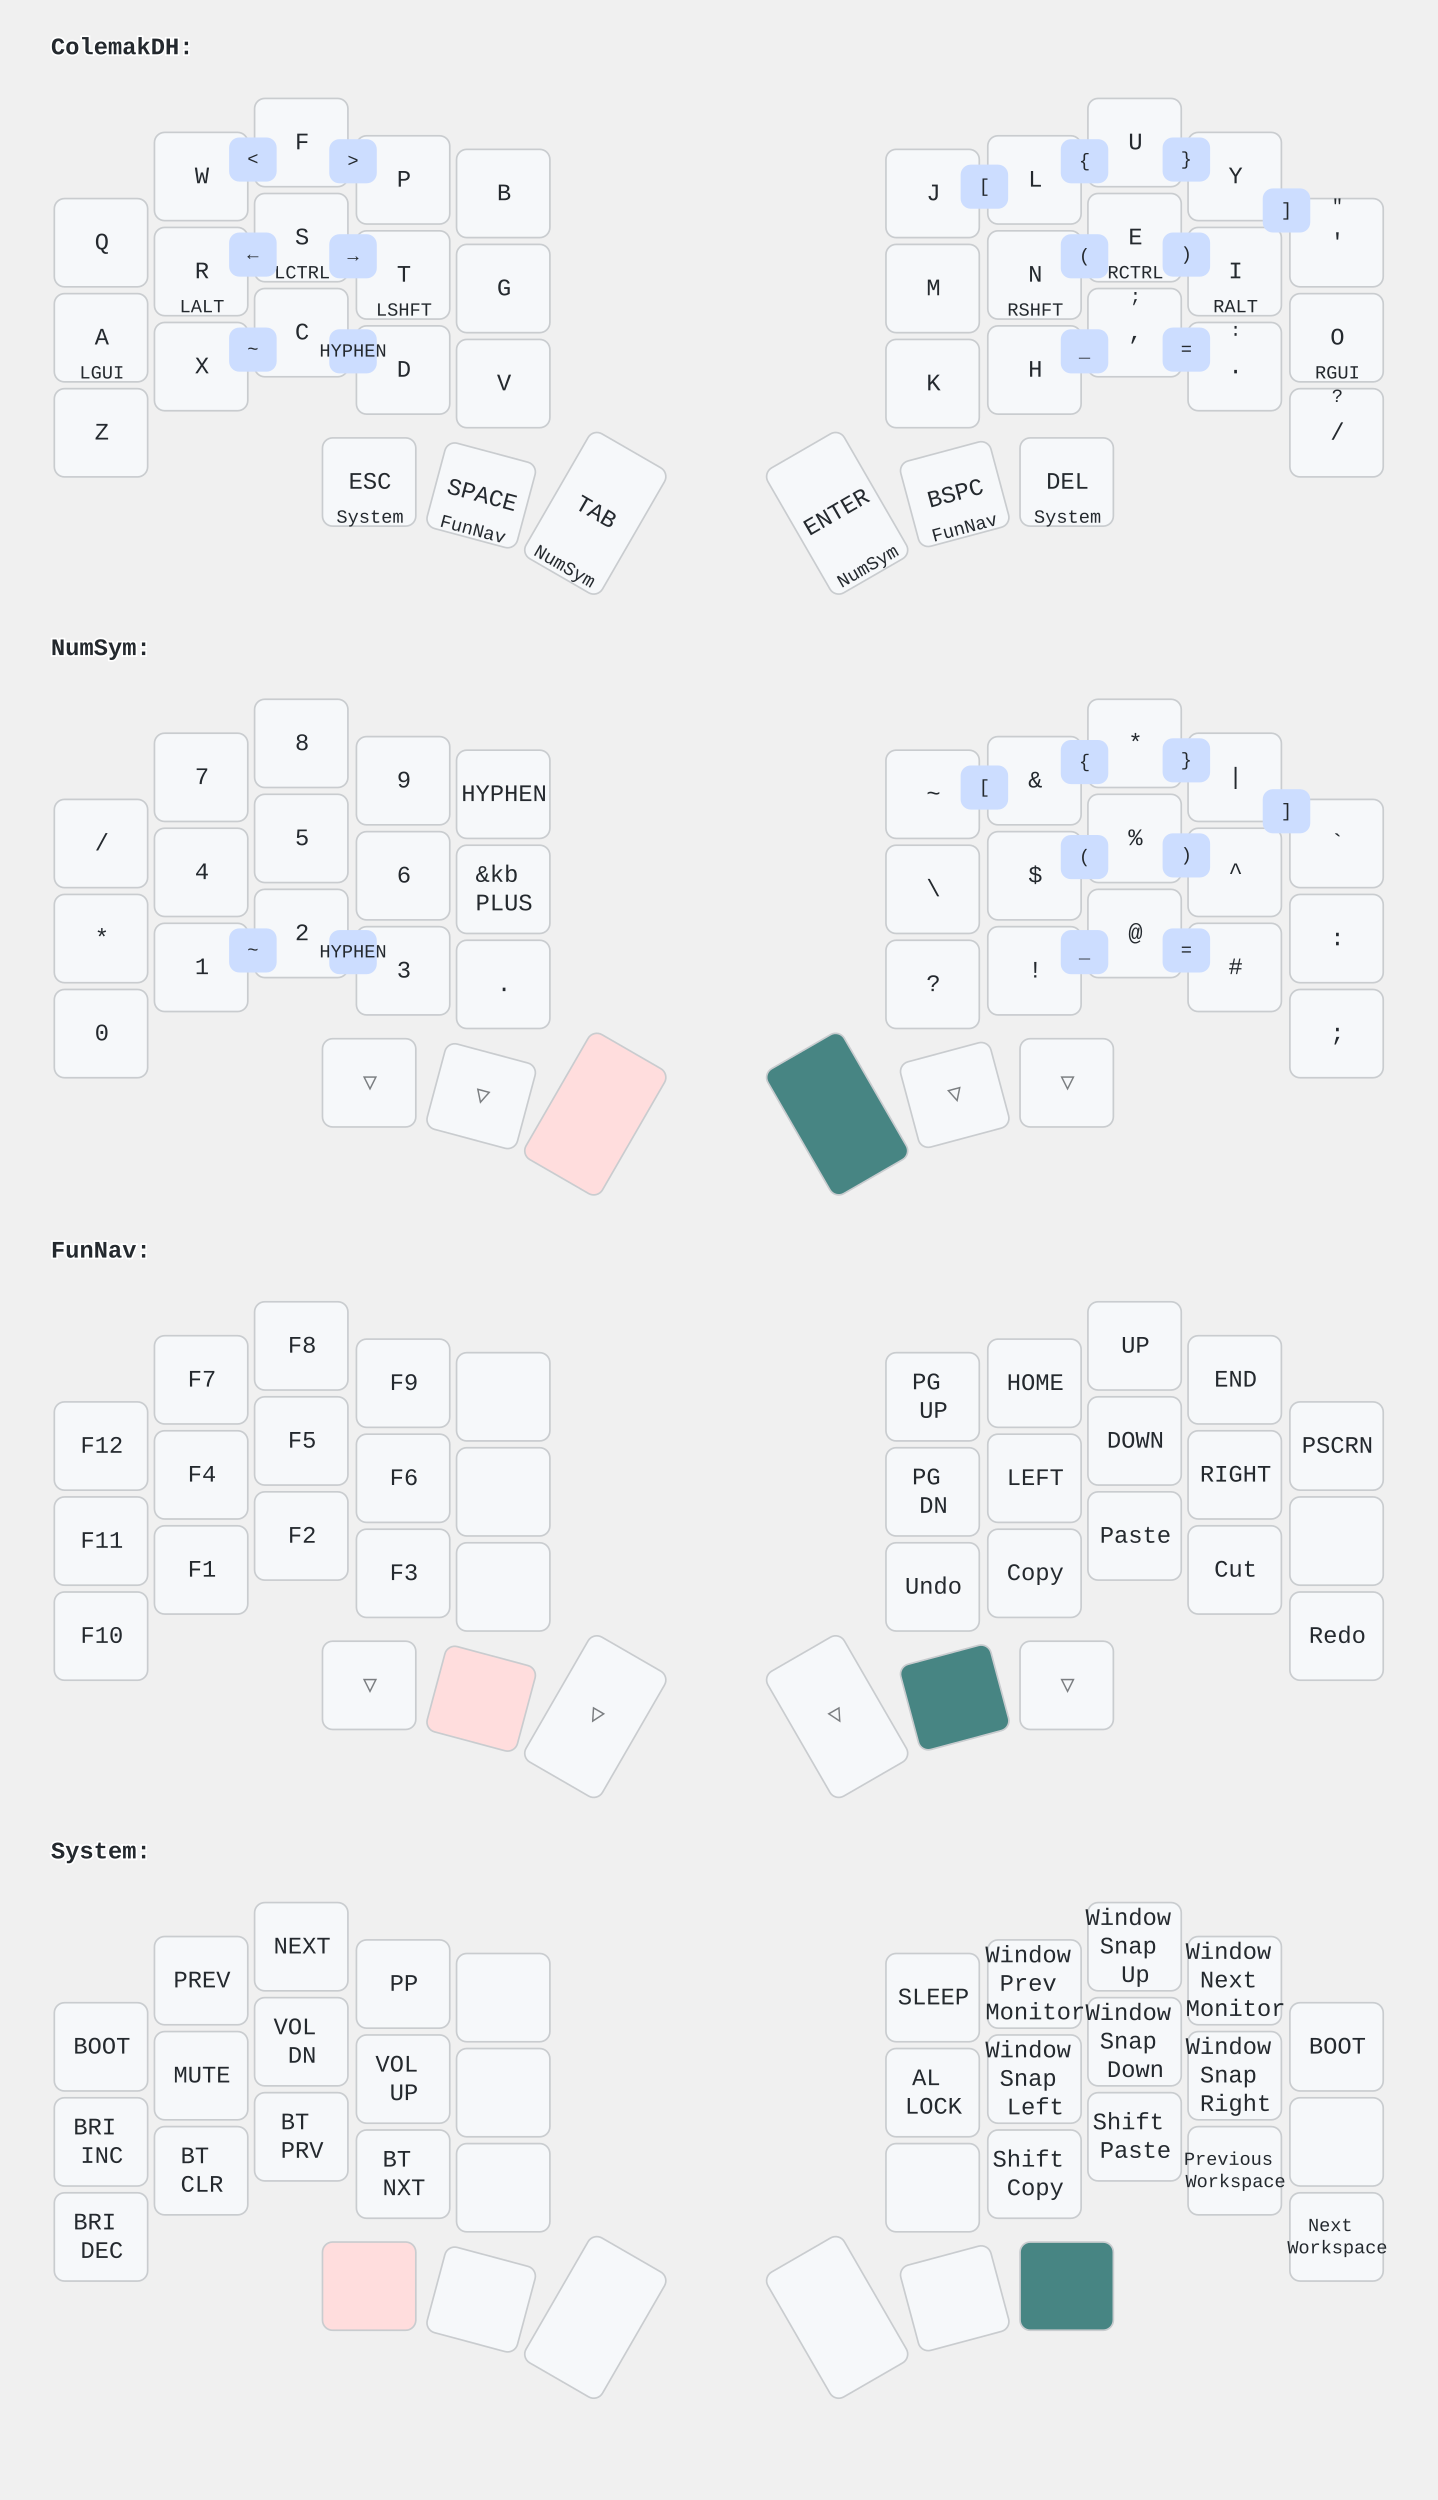
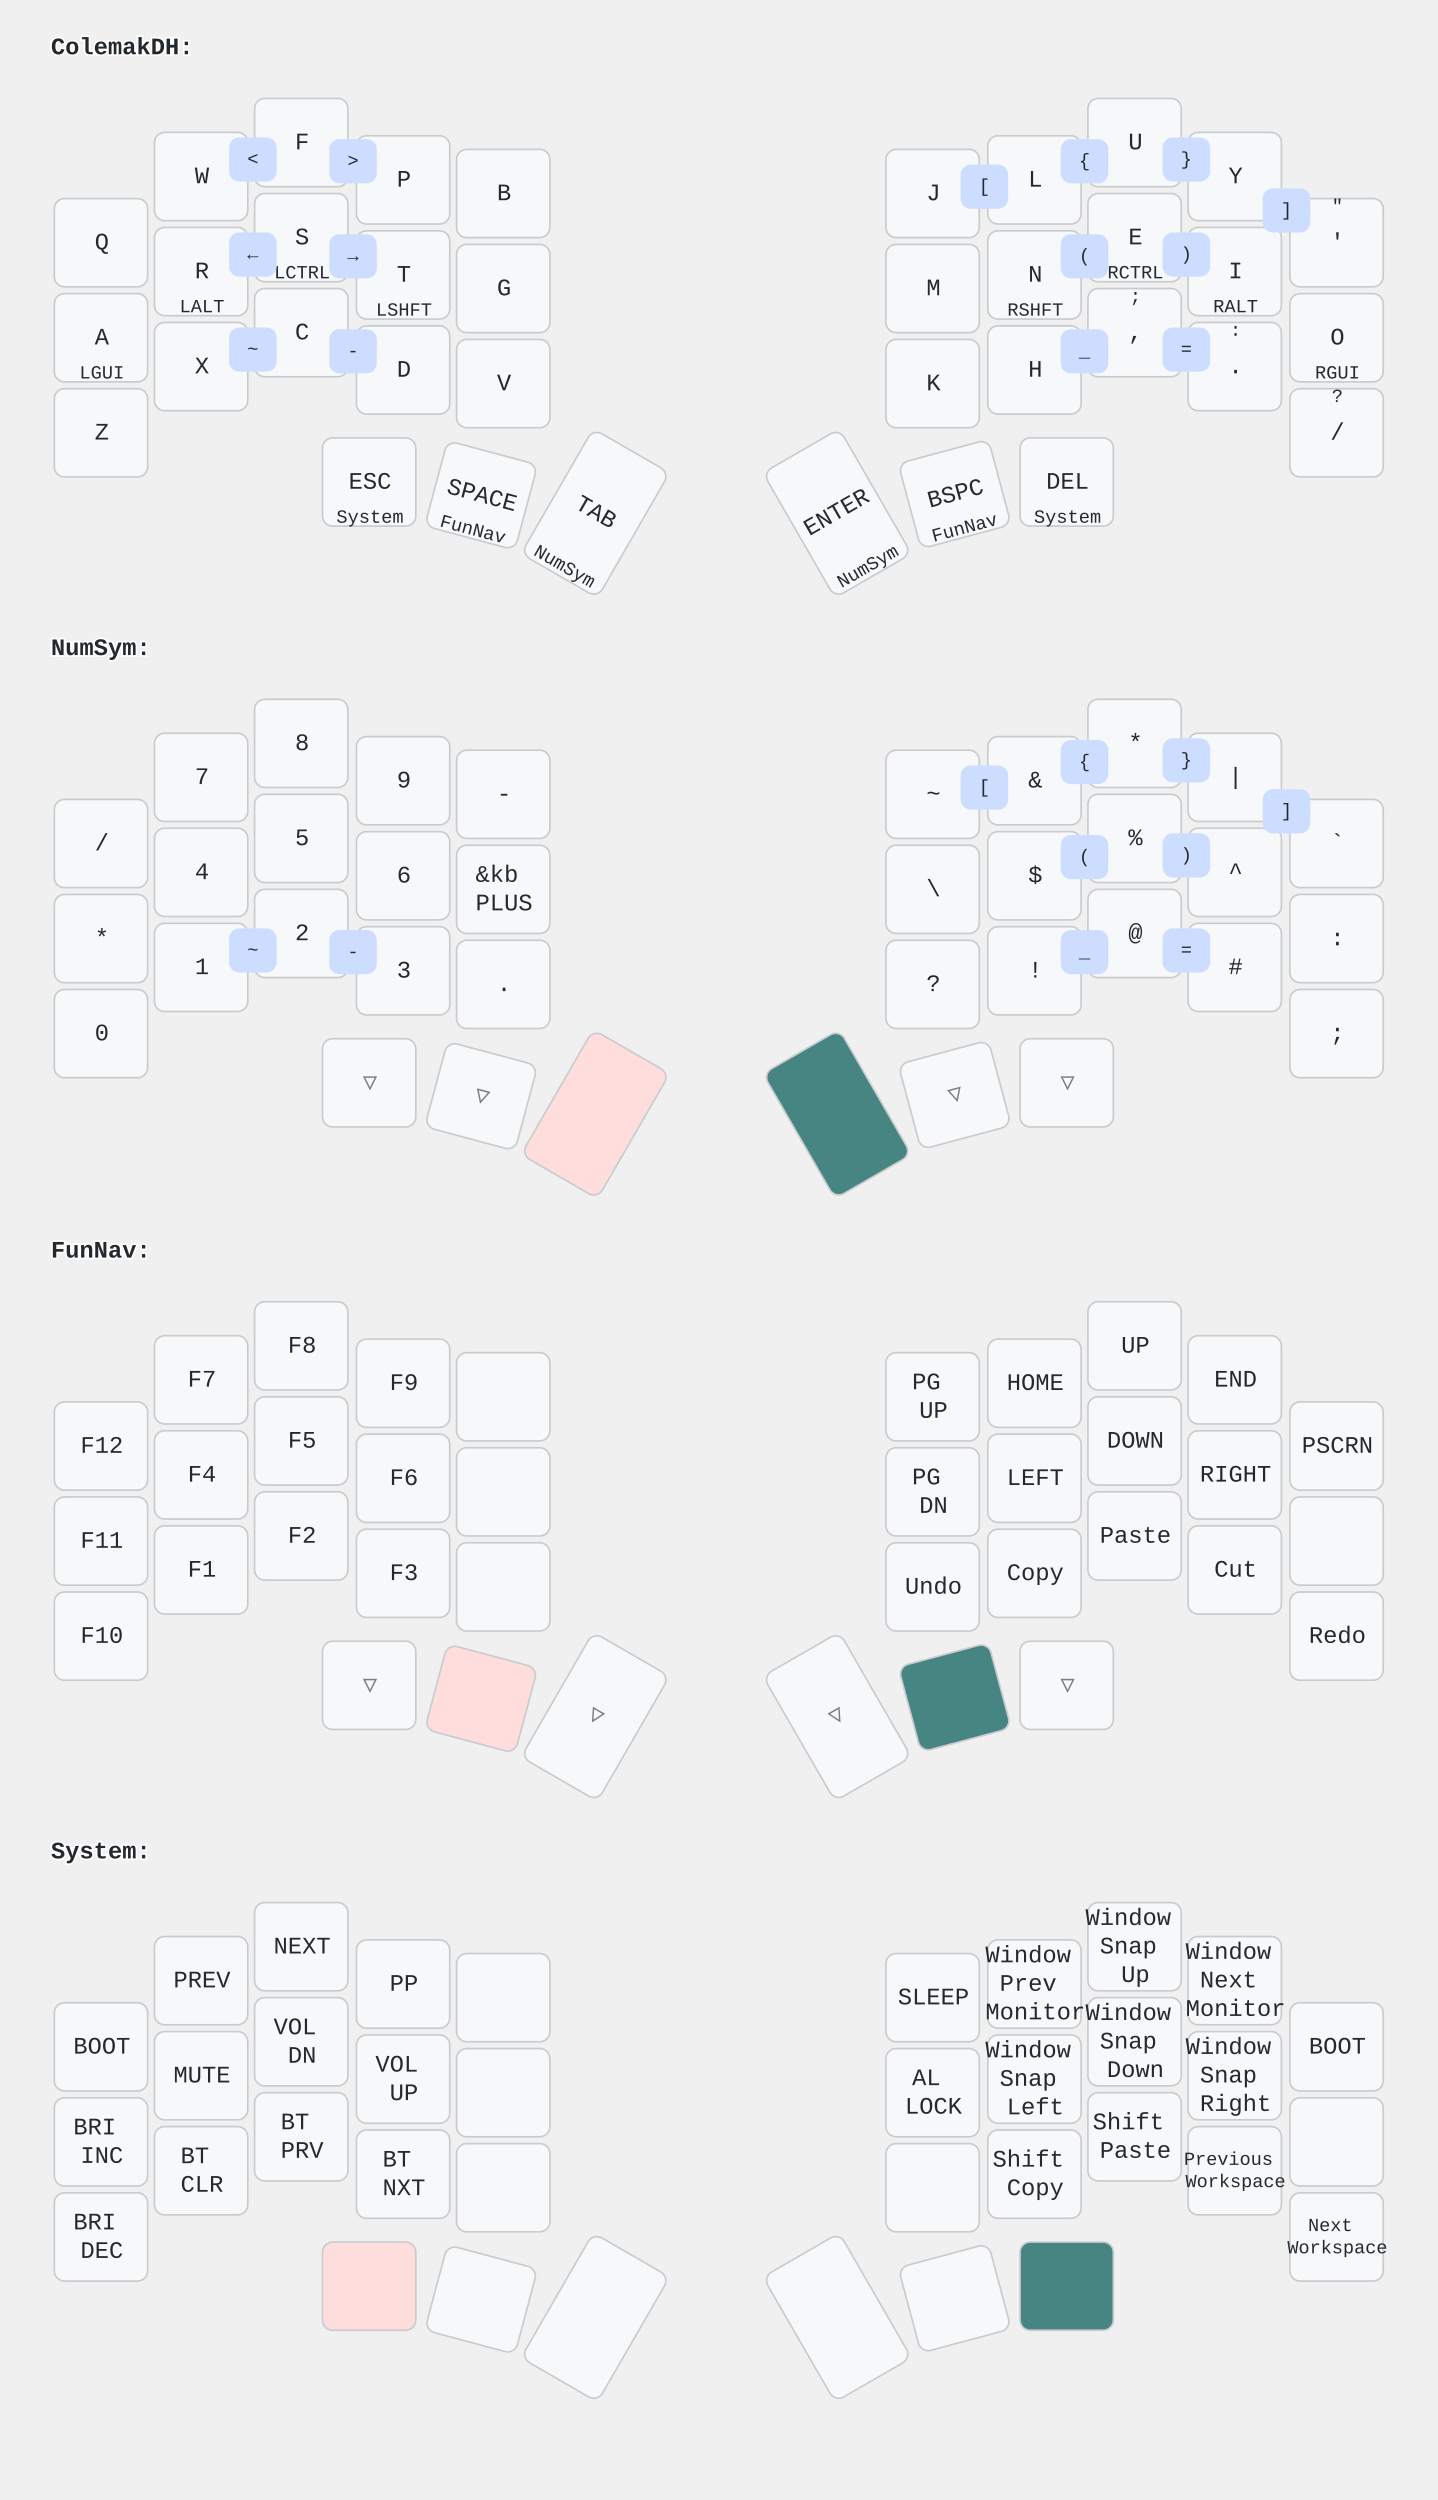
<svg xmlns="http://www.w3.org/2000/svg" width="847" height="1473" viewBox="0 0 847 1473" class="keymap">
  <style>/* inherit to force styles through use tags */
svg path {
    fill: inherit;
}

/* font and background color specifications */
svg.keymap {
    font-family: SFMono-Regular,Consolas,Liberation Mono,Menlo,monospace;
    font-size: 14px;
    font-kerning: normal;
    text-rendering: optimizeLegibility;
    fill: #24292e;
}

/* default key styling */
rect.key {
    fill: #f6f8fa;
    stroke: #c9cccf;
    stroke-width: 1;
}

/* default key side styling, only used is draw_key_sides is set */
rect.side {
    filter: brightness(90%);
}

/* color accent for combo boxes */
rect.combo, rect.combo-separate {
    fill: #cdf;
}

/* color accent for held keys */
rect.held, rect.combo.held {
    fill: #fdd;
}

/* color accent for ghost (optional) keys */
rect.ghost, rect.combo.ghost {
    stroke-dasharray: 4, 4;
    stroke-width: 2;
}

text {
    text-anchor: middle;
    dominant-baseline: middle;
}

/* styling for layer labels */
text.label {
    font-weight: bold;
    text-anchor: start;
    stroke: white;
    stroke-width: 2;
    paint-order: stroke;
}

/* styling for combo tap, and key hold/shifted label text */
text.combo, text.hold, text.shifted {
    font-size: 11px;
}

text.hold {
    text-anchor: middle;
    dominant-baseline: auto;
}

text.shifted {
    text-anchor: middle;
    dominant-baseline: hanging;
}

/* styling for hold/shifted label text in combo box */
text.combo.hold, text.combo.shifted {
    font-size: 8px;
}

/* lighter symbol for transparent keys */
text.trans {
    fill: #7b7e81;
}

/* styling for combo dendrons */
path.combo {
    stroke-width: 1;
    stroke: gray;
    fill: none;
}

/* Start Tabler Icons Cleanup */
/* cannot use height/width with glyphs */
.icon-tabler &gt; path {
    fill: inherit;
    stroke: inherit;
    stroke-width: 2;
}
/* hide tabler's default box */
.icon-tabler &gt; path[stroke="none"][fill="none"] {
    visibility: hidden;
}
/* End Tabler Icons Cleanup */

@media (prefers-color-scheme: dark) {
svg.keymap { fill: #d1d6db; }
rect.key { fill: #3f4750; }
rect.key, rect.combo { stroke: #60666c; }
rect.combo, rect.combo-separate { fill: #1f3d7a; }
rect.held, rect.combo.held { fill: #854747; }
text.label, text.footer { stroke: black; }
text.trans { fill: #7e8184; }
path.combo { stroke: #7f7f7f; }

}
rect.held.alternate { fill: #478583; }</style>
  <g transform="translate(30, 0)" class="layer-ColemakDH">
    <text x="0" y="28" class="label">ColemakDH:</text>
    <g transform="translate(0, 56)">
      <g transform="translate(30, 87)" class="key keypos-0">
        <rect rx="6" ry="6" x="-28" y="-26" width="55" height="52" class="key" />
        <text x="0" y="0" class="key tap">Q</text>
      </g>
      <g transform="translate(89, 48)" class="key keypos-1">
        <rect rx="6" ry="6" x="-28" y="-26" width="55" height="52" class="key" />
        <text x="0" y="0" class="key tap">W</text>
      </g>
      <g transform="translate(148, 28)" class="key keypos-2">
        <rect rx="6" ry="6" x="-28" y="-26" width="55" height="52" class="key" />
        <text x="0" y="0" class="key tap">F</text>
      </g>
      <g transform="translate(208, 50)" class="key keypos-3">
        <rect rx="6" ry="6" x="-28" y="-26" width="55" height="52" class="key" />
        <text x="0" y="0" class="key tap">P</text>
      </g>
      <g transform="translate(267, 58)" class="key keypos-4">
        <rect rx="6" ry="6" x="-28" y="-26" width="55" height="52" class="key" />
        <text x="0" y="0" class="key tap">B</text>
      </g>
      <g transform="translate(520, 58)" class="key keypos-5">
        <rect rx="6" ry="6" x="-28" y="-26" width="55" height="52" class="key" />
        <text x="0" y="0" class="key tap">J</text>
      </g>
      <g transform="translate(580, 50)" class="key keypos-6">
        <rect rx="6" ry="6" x="-28" y="-26" width="55" height="52" class="key" />
        <text x="0" y="0" class="key tap">L</text>
      </g>
      <g transform="translate(639, 28)" class="key keypos-7">
        <rect rx="6" ry="6" x="-28" y="-26" width="55" height="52" class="key" />
        <text x="0" y="0" class="key tap">U</text>
      </g>
      <g transform="translate(698, 48)" class="key keypos-8">
        <rect rx="6" ry="6" x="-28" y="-26" width="55" height="52" class="key" />
        <text x="0" y="0" class="key tap">Y</text>
      </g>
      <g transform="translate(758, 87)" class="key keypos-9">
        <rect rx="6" ry="6" x="-28" y="-26" width="55" height="52" class="key" />
        <text x="0" y="0" class="key tap">'</text>
        <text x="0" y="-24" class="key shifted">"</text>
      </g>
      <g transform="translate(30, 143)" class="key keypos-10">
        <rect rx="6" ry="6" x="-28" y="-26" width="55" height="52" class="key" />
        <text x="0" y="0" class="key tap">A</text>
        <text x="0" y="24" class="key hold">LGUI</text>
      </g>
      <g transform="translate(89, 104)" class="key keypos-11">
        <rect rx="6" ry="6" x="-28" y="-26" width="55" height="52" class="key" />
        <text x="0" y="0" class="key tap">R</text>
        <text x="0" y="24" class="key hold">LALT</text>
      </g>
      <g transform="translate(148, 84)" class="key keypos-12">
        <rect rx="6" ry="6" x="-28" y="-26" width="55" height="52" class="key" />
        <text x="0" y="0" class="key tap">S</text>
        <text x="0" y="24" class="key hold">LCTRL</text>
      </g>
      <g transform="translate(208, 106)" class="key keypos-13">
        <rect rx="6" ry="6" x="-28" y="-26" width="55" height="52" class="key" />
        <text x="0" y="0" class="key tap">T</text>
        <text x="0" y="24" class="key hold">LSHFT</text>
      </g>
      <g transform="translate(267, 114)" class="key keypos-14">
        <rect rx="6" ry="6" x="-28" y="-26" width="55" height="52" class="key" />
        <text x="0" y="0" class="key tap">G</text>
      </g>
      <g transform="translate(520, 114)" class="key keypos-15">
        <rect rx="6" ry="6" x="-28" y="-26" width="55" height="52" class="key" />
        <text x="0" y="0" class="key tap">M</text>
      </g>
      <g transform="translate(580, 106)" class="key keypos-16">
        <rect rx="6" ry="6" x="-28" y="-26" width="55" height="52" class="key" />
        <text x="0" y="0" class="key tap">N</text>
        <text x="0" y="24" class="key hold">RSHFT</text>
      </g>
      <g transform="translate(639, 84)" class="key keypos-17">
        <rect rx="6" ry="6" x="-28" y="-26" width="55" height="52" class="key" />
        <text x="0" y="0" class="key tap">E</text>
        <text x="0" y="24" class="key hold">RCTRL</text>
      </g>
      <g transform="translate(698, 104)" class="key keypos-18">
        <rect rx="6" ry="6" x="-28" y="-26" width="55" height="52" class="key" />
        <text x="0" y="0" class="key tap">I</text>
        <text x="0" y="24" class="key hold">RALT</text>
      </g>
      <g transform="translate(758, 143)" class="key keypos-19">
        <rect rx="6" ry="6" x="-28" y="-26" width="55" height="52" class="key" />
        <text x="0" y="0" class="key tap">O</text>
        <text x="0" y="24" class="key hold">RGUI</text>
      </g>
      <g transform="translate(30, 199)" class="key keypos-20">
        <rect rx="6" ry="6" x="-28" y="-26" width="55" height="52" class="key" />
        <text x="0" y="0" class="key tap">Z</text>
      </g>
      <g transform="translate(89, 160)" class="key keypos-21">
        <rect rx="6" ry="6" x="-28" y="-26" width="55" height="52" class="key" />
        <text x="0" y="0" class="key tap">X</text>
      </g>
      <g transform="translate(148, 140)" class="key keypos-22">
        <rect rx="6" ry="6" x="-28" y="-26" width="55" height="52" class="key" />
        <text x="0" y="0" class="key tap">C</text>
      </g>
      <g transform="translate(208, 162)" class="key keypos-23">
        <rect rx="6" ry="6" x="-28" y="-26" width="55" height="52" class="key" />
        <text x="0" y="0" class="key tap">D</text>
      </g>
      <g transform="translate(267, 170)" class="key keypos-24">
        <rect rx="6" ry="6" x="-28" y="-26" width="55" height="52" class="key" />
        <text x="0" y="0" class="key tap">V</text>
      </g>
      <g transform="translate(520, 170)" class="key keypos-25">
        <rect rx="6" ry="6" x="-28" y="-26" width="55" height="52" class="key" />
        <text x="0" y="0" class="key tap">K</text>
      </g>
      <g transform="translate(580, 162)" class="key keypos-26">
        <rect rx="6" ry="6" x="-28" y="-26" width="55" height="52" class="key" />
        <text x="0" y="0" class="key tap">H</text>
      </g>
      <g transform="translate(639, 140)" class="key keypos-27">
        <rect rx="6" ry="6" x="-28" y="-26" width="55" height="52" class="key" />
        <text x="0" y="0" class="key tap">,</text>
        <text x="0" y="-24" class="key shifted">;</text>
      </g>
      <g transform="translate(698, 160)" class="key keypos-28">
        <rect rx="6" ry="6" x="-28" y="-26" width="55" height="52" class="key" />
        <text x="0" y="0" class="key tap">.</text>
        <text x="0" y="-24" class="key shifted">:</text>
      </g>
      <g transform="translate(758, 199)" class="key keypos-29">
        <rect rx="6" ry="6" x="-28" y="-26" width="55" height="52" class="key" />
        <text x="0" y="0" class="key tap">/</text>
        <text x="0" y="-24" class="key shifted">?</text>
      </g>
      <g transform="translate(188, 228)" class="key keypos-30">
        <rect rx="6" ry="6" x="-28" y="-26" width="55" height="52" class="key" />
        <text x="0" y="0" class="key tap">ESC</text>
        <text x="0" y="24" class="key hold">System</text>
      </g>
      <g transform="translate(254, 236) rotate(15.0)" class="key keypos-31">
        <rect rx="6" ry="6" x="-28" y="-26" width="55" height="52" class="key" />
        <text x="0" y="0" class="key tap">SPACE</text>
        <text x="0" y="24" class="key hold">FunNav</text>
      </g>
      <g transform="translate(321, 246) rotate(30.0)" class="key keypos-32">
        <rect rx="6" ry="6" x="-26" y="-42" width="52" height="85" class="key" />
        <text x="0" y="0" class="key tap">TAB</text>
        <text x="0" y="40" class="key hold">NumSym</text>
      </g>
      <g transform="translate(463, 246) rotate(-30.0)" class="key keypos-33">
        <rect rx="6" ry="6" x="-26" y="-42" width="52" height="85" class="key" />
        <text x="0" y="0" class="key tap">ENTER</text>
        <text x="0" y="40" class="key hold">NumSym</text>
      </g>
      <g transform="translate(533, 235) rotate(-15.0)" class="key keypos-34">
        <rect rx="6" ry="6" x="-28" y="-26" width="55" height="52" class="key" />
        <text x="0" y="0" class="key tap">BSPC</text>
        <text x="0" y="24" class="key hold">FunNav</text>
      </g>
      <g transform="translate(599, 228)" class="key keypos-35">
        <rect rx="6" ry="6" x="-28" y="-26" width="55" height="52" class="key" />
        <text x="0" y="0" class="key tap">DEL</text>
        <text x="0" y="24" class="key hold">System</text>
      </g>
      <g class="combo combopos-0">
        <rect rx="6" ry="6" x="595" y="26" width="28" height="26" class="combo" />
        <text x="609" y="39" class="combo tap">{</text>
      </g>
      <g class="combo combopos-1">
        <rect rx="6" ry="6" x="655" y="25" width="28" height="26" class="combo" />
        <text x="669" y="38" class="combo tap">}</text>
      </g>
      <g class="combo combopos-2">
        <rect rx="6" ry="6" x="536" y="41" width="28" height="26" class="combo" />
        <text x="550" y="54" class="combo tap">[</text>
      </g>
      <g class="combo combopos-3">
        <rect rx="6" ry="6" x="714" y="55" width="28" height="26" class="combo" />
        <text x="728" y="68" class="combo tap">]</text>
      </g>
      <g class="combo combopos-4">
        <rect rx="6" ry="6" x="595" y="82" width="28" height="26" class="combo" />
        <text x="609" y="95" class="combo tap">(</text>
      </g>
      <g class="combo combopos-5">
        <rect rx="6" ry="6" x="655" y="81" width="28" height="26" class="combo" />
        <text x="669" y="94" class="combo tap">)</text>
      </g>
      <g class="combo combopos-6">
        <rect rx="6" ry="6" x="105" y="137" width="28" height="26" class="combo" />
        <text x="119" y="150" class="combo tap">~</text>
      </g>
      <g class="combo combopos-7">
        <rect rx="6" ry="6" x="164" y="138" width="28" height="26" class="combo" />
-         <text x="178" y="151" class="combo tap">HYPHEN</text>
+         <text x="178" y="151" class="combo tap">-</text>
      </g>
      <g class="combo combopos-8">
        <rect rx="6" ry="6" x="105" y="25" width="28" height="26" class="combo" />
        <text x="119" y="38" class="combo tap">&lt;</text>
      </g>
      <g class="combo combopos-9">
        <rect rx="6" ry="6" x="164" y="26" width="28" height="26" class="combo" />
        <text x="178" y="39" class="combo tap">&gt;</text>
      </g>
      <g class="combo combopos-10">
        <rect rx="6" ry="6" x="595" y="138" width="28" height="26" class="combo" />
        <text x="609" y="151" class="combo tap">_</text>
      </g>
      <g class="combo combopos-11">
        <rect rx="6" ry="6" x="655" y="137" width="28" height="26" class="combo" />
        <text x="669" y="150" class="combo tap">=</text>
      </g>
      <g class="combo combopos-12">
        <rect rx="6" ry="6" x="105" y="81" width="28" height="26" class="combo" />
        <text x="119" y="94" class="combo tap">←</text>
      </g>
      <g class="combo combopos-13">
        <rect rx="6" ry="6" x="164" y="82" width="28" height="26" class="combo" />
        <text x="178" y="95" class="combo tap">→</text>
      </g>
    </g>
  </g>
  <g transform="translate(30, 354)" class="layer-NumSym">
    <text x="0" y="28" class="label">NumSym:</text>
    <g transform="translate(0, 56)">
      <g transform="translate(30, 87)" class="key keypos-0">
        <rect rx="6" ry="6" x="-28" y="-26" width="55" height="52" class="key" />
        <text x="0" y="0" class="key tap">/</text>
      </g>
      <g transform="translate(89, 48)" class="key keypos-1">
        <rect rx="6" ry="6" x="-28" y="-26" width="55" height="52" class="key" />
        <text x="0" y="0" class="key tap">7</text>
      </g>
      <g transform="translate(148, 28)" class="key keypos-2">
        <rect rx="6" ry="6" x="-28" y="-26" width="55" height="52" class="key" />
        <text x="0" y="0" class="key tap">8</text>
      </g>
      <g transform="translate(208, 50)" class="key keypos-3">
        <rect rx="6" ry="6" x="-28" y="-26" width="55" height="52" class="key" />
        <text x="0" y="0" class="key tap">9</text>
      </g>
      <g transform="translate(267, 58)" class="key keypos-4">
        <rect rx="6" ry="6" x="-28" y="-26" width="55" height="52" class="key" />
-         <text x="0" y="0" class="key tap">HYPHEN</text>
+         <text x="0" y="0" class="key tap">-</text>
      </g>
      <g transform="translate(520, 58)" class="key keypos-5">
        <rect rx="6" ry="6" x="-28" y="-26" width="55" height="52" class="key" />
        <text x="0" y="0" class="key tap">~</text>
      </g>
      <g transform="translate(580, 50)" class="key keypos-6">
        <rect rx="6" ry="6" x="-28" y="-26" width="55" height="52" class="key" />
        <text x="0" y="0" class="key tap">&amp;</text>
      </g>
      <g transform="translate(639, 28)" class="key keypos-7">
        <rect rx="6" ry="6" x="-28" y="-26" width="55" height="52" class="key" />
        <text x="0" y="0" class="key tap">*</text>
      </g>
      <g transform="translate(698, 48)" class="key keypos-8">
        <rect rx="6" ry="6" x="-28" y="-26" width="55" height="52" class="key" />
        <text x="0" y="0" class="key tap">|</text>
      </g>
      <g transform="translate(758, 87)" class="key keypos-9">
        <rect rx="6" ry="6" x="-28" y="-26" width="55" height="52" class="key" />
        <text x="0" y="0" class="key tap">`</text>
      </g>
      <g transform="translate(30, 143)" class="key keypos-10">
        <rect rx="6" ry="6" x="-28" y="-26" width="55" height="52" class="key" />
        <text x="0" y="0" class="key tap">*</text>
      </g>
      <g transform="translate(89, 104)" class="key keypos-11">
        <rect rx="6" ry="6" x="-28" y="-26" width="55" height="52" class="key" />
        <text x="0" y="0" class="key tap">4</text>
      </g>
      <g transform="translate(148, 84)" class="key keypos-12">
        <rect rx="6" ry="6" x="-28" y="-26" width="55" height="52" class="key" />
        <text x="0" y="0" class="key tap">5</text>
      </g>
      <g transform="translate(208, 106)" class="key keypos-13">
        <rect rx="6" ry="6" x="-28" y="-26" width="55" height="52" class="key" />
        <text x="0" y="0" class="key tap">6</text>
      </g>
      <g transform="translate(267, 114)" class="key keypos-14">
        <rect rx="6" ry="6" x="-28" y="-26" width="55" height="52" class="key" />
        <text x="0" y="0" class="key tap">
          <tspan x="0" dy="-0.6em">&amp;kb</tspan>
          <tspan x="0" dy="1.2em">PLUS</tspan>
        </text>
      </g>
      <g transform="translate(520, 114)" class="key keypos-15">
        <rect rx="6" ry="6" x="-28" y="-26" width="55" height="52" class="key" />
        <text x="0" y="0" class="key tap">\</text>
      </g>
      <g transform="translate(580, 106)" class="key keypos-16">
        <rect rx="6" ry="6" x="-28" y="-26" width="55" height="52" class="key" />
        <text x="0" y="0" class="key tap">$</text>
      </g>
      <g transform="translate(639, 84)" class="key keypos-17">
        <rect rx="6" ry="6" x="-28" y="-26" width="55" height="52" class="key" />
        <text x="0" y="0" class="key tap">%</text>
      </g>
      <g transform="translate(698, 104)" class="key keypos-18">
        <rect rx="6" ry="6" x="-28" y="-26" width="55" height="52" class="key" />
        <text x="0" y="0" class="key tap">^</text>
      </g>
      <g transform="translate(758, 143)" class="key keypos-19">
        <rect rx="6" ry="6" x="-28" y="-26" width="55" height="52" class="key" />
        <text x="0" y="0" class="key tap">:</text>
      </g>
      <g transform="translate(30, 199)" class="key keypos-20">
        <rect rx="6" ry="6" x="-28" y="-26" width="55" height="52" class="key" />
        <text x="0" y="0" class="key tap">0</text>
      </g>
      <g transform="translate(89, 160)" class="key keypos-21">
        <rect rx="6" ry="6" x="-28" y="-26" width="55" height="52" class="key" />
        <text x="0" y="0" class="key tap">1</text>
      </g>
      <g transform="translate(148, 140)" class="key keypos-22">
        <rect rx="6" ry="6" x="-28" y="-26" width="55" height="52" class="key" />
        <text x="0" y="0" class="key tap">2</text>
      </g>
      <g transform="translate(208, 162)" class="key keypos-23">
        <rect rx="6" ry="6" x="-28" y="-26" width="55" height="52" class="key" />
        <text x="0" y="0" class="key tap">3</text>
      </g>
      <g transform="translate(267, 170)" class="key keypos-24">
        <rect rx="6" ry="6" x="-28" y="-26" width="55" height="52" class="key" />
        <text x="0" y="0" class="key tap">.</text>
      </g>
      <g transform="translate(520, 170)" class="key keypos-25">
        <rect rx="6" ry="6" x="-28" y="-26" width="55" height="52" class="key" />
        <text x="0" y="0" class="key tap">?</text>
      </g>
      <g transform="translate(580, 162)" class="key keypos-26">
        <rect rx="6" ry="6" x="-28" y="-26" width="55" height="52" class="key" />
        <text x="0" y="0" class="key tap">!</text>
      </g>
      <g transform="translate(639, 140)" class="key keypos-27">
        <rect rx="6" ry="6" x="-28" y="-26" width="55" height="52" class="key" />
        <text x="0" y="0" class="key tap">@</text>
      </g>
      <g transform="translate(698, 160)" class="key keypos-28">
        <rect rx="6" ry="6" x="-28" y="-26" width="55" height="52" class="key" />
        <text x="0" y="0" class="key tap">#</text>
      </g>
      <g transform="translate(758, 199)" class="key keypos-29">
        <rect rx="6" ry="6" x="-28" y="-26" width="55" height="52" class="key" />
        <text x="0" y="0" class="key tap">;</text>
      </g>
      <g transform="translate(188, 228)" class="key trans keypos-30">
        <rect rx="6" ry="6" x="-28" y="-26" width="55" height="52" class="key trans" />
        <text x="0" y="0" class="key trans tap">▽</text>
      </g>
      <g transform="translate(254, 236) rotate(15.0)" class="key trans keypos-31">
        <rect rx="6" ry="6" x="-28" y="-26" width="55" height="52" class="key trans" />
        <text x="0" y="0" class="key trans tap">▽</text>
      </g>
      <g transform="translate(321, 246) rotate(30.0)" class="key held keypos-32">
        <rect rx="6" ry="6" x="-26" y="-42" width="52" height="85" class="key held" />
      </g>
      <g transform="translate(463, 246) rotate(-30.0)" class="key held alternate keypos-33">
        <rect rx="6" ry="6" x="-26" y="-42" width="52" height="85" class="key held alternate" />
      </g>
      <g transform="translate(533, 235) rotate(-15.0)" class="key trans keypos-34">
        <rect rx="6" ry="6" x="-28" y="-26" width="55" height="52" class="key trans" />
        <text x="0" y="0" class="key trans tap">▽</text>
      </g>
      <g transform="translate(599, 228)" class="key trans keypos-35">
        <rect rx="6" ry="6" x="-28" y="-26" width="55" height="52" class="key trans" />
        <text x="0" y="0" class="key trans tap">▽</text>
      </g>
      <g class="combo combopos-0">
        <rect rx="6" ry="6" x="595" y="26" width="28" height="26" class="combo" />
        <text x="609" y="39" class="combo tap">{</text>
      </g>
      <g class="combo combopos-1">
        <rect rx="6" ry="6" x="655" y="25" width="28" height="26" class="combo" />
        <text x="669" y="38" class="combo tap">}</text>
      </g>
      <g class="combo combopos-2">
        <rect rx="6" ry="6" x="536" y="41" width="28" height="26" class="combo" />
        <text x="550" y="54" class="combo tap">[</text>
      </g>
      <g class="combo combopos-3">
        <rect rx="6" ry="6" x="714" y="55" width="28" height="26" class="combo" />
        <text x="728" y="68" class="combo tap">]</text>
      </g>
      <g class="combo combopos-4">
        <rect rx="6" ry="6" x="595" y="82" width="28" height="26" class="combo" />
        <text x="609" y="95" class="combo tap">(</text>
      </g>
      <g class="combo combopos-5">
        <rect rx="6" ry="6" x="655" y="81" width="28" height="26" class="combo" />
        <text x="669" y="94" class="combo tap">)</text>
      </g>
      <g class="combo combopos-6">
        <rect rx="6" ry="6" x="105" y="137" width="28" height="26" class="combo" />
        <text x="119" y="150" class="combo tap">~</text>
      </g>
      <g class="combo combopos-7">
        <rect rx="6" ry="6" x="164" y="138" width="28" height="26" class="combo" />
-         <text x="178" y="151" class="combo tap">HYPHEN</text>
+         <text x="178" y="151" class="combo tap">-</text>
      </g>
      <g class="combo combopos-8">
        <rect rx="6" ry="6" x="595" y="138" width="28" height="26" class="combo" />
        <text x="609" y="151" class="combo tap">_</text>
      </g>
      <g class="combo combopos-9">
        <rect rx="6" ry="6" x="655" y="137" width="28" height="26" class="combo" />
        <text x="669" y="150" class="combo tap">=</text>
      </g>
    </g>
  </g>
  <g transform="translate(30, 709)" class="layer-FunNav">
    <text x="0" y="28" class="label">FunNav:</text>
    <g transform="translate(0, 56)">
      <g transform="translate(30, 87)" class="key keypos-0">
        <rect rx="6" ry="6" x="-28" y="-26" width="55" height="52" class="key" />
        <text x="0" y="0" class="key tap">F12</text>
      </g>
      <g transform="translate(89, 48)" class="key keypos-1">
        <rect rx="6" ry="6" x="-28" y="-26" width="55" height="52" class="key" />
        <text x="0" y="0" class="key tap">F7</text>
      </g>
      <g transform="translate(148, 28)" class="key keypos-2">
        <rect rx="6" ry="6" x="-28" y="-26" width="55" height="52" class="key" />
        <text x="0" y="0" class="key tap">F8</text>
      </g>
      <g transform="translate(208, 50)" class="key keypos-3">
        <rect rx="6" ry="6" x="-28" y="-26" width="55" height="52" class="key" />
        <text x="0" y="0" class="key tap">F9</text>
      </g>
      <g transform="translate(267, 58)" class="key keypos-4">
        <rect rx="6" ry="6" x="-28" y="-26" width="55" height="52" class="key" />
      </g>
      <g transform="translate(520, 58)" class="key keypos-5">
        <rect rx="6" ry="6" x="-28" y="-26" width="55" height="52" class="key" />
        <text x="0" y="0" class="key tap">
          <tspan x="0" dy="-0.6em">PG</tspan>
          <tspan x="0" dy="1.2em">UP</tspan>
        </text>
      </g>
      <g transform="translate(580, 50)" class="key keypos-6">
        <rect rx="6" ry="6" x="-28" y="-26" width="55" height="52" class="key" />
        <text x="0" y="0" class="key tap">HOME</text>
      </g>
      <g transform="translate(639, 28)" class="key keypos-7">
        <rect rx="6" ry="6" x="-28" y="-26" width="55" height="52" class="key" />
        <text x="0" y="0" class="key tap">UP</text>
      </g>
      <g transform="translate(698, 48)" class="key keypos-8">
        <rect rx="6" ry="6" x="-28" y="-26" width="55" height="52" class="key" />
        <text x="0" y="0" class="key tap">END</text>
      </g>
      <g transform="translate(758, 87)" class="key keypos-9">
        <rect rx="6" ry="6" x="-28" y="-26" width="55" height="52" class="key" />
        <text x="0" y="0" class="key tap">PSCRN</text>
      </g>
      <g transform="translate(30, 143)" class="key keypos-10">
        <rect rx="6" ry="6" x="-28" y="-26" width="55" height="52" class="key" />
        <text x="0" y="0" class="key tap">F11</text>
      </g>
      <g transform="translate(89, 104)" class="key keypos-11">
        <rect rx="6" ry="6" x="-28" y="-26" width="55" height="52" class="key" />
        <text x="0" y="0" class="key tap">F4</text>
      </g>
      <g transform="translate(148, 84)" class="key keypos-12">
        <rect rx="6" ry="6" x="-28" y="-26" width="55" height="52" class="key" />
        <text x="0" y="0" class="key tap">F5</text>
      </g>
      <g transform="translate(208, 106)" class="key keypos-13">
        <rect rx="6" ry="6" x="-28" y="-26" width="55" height="52" class="key" />
        <text x="0" y="0" class="key tap">F6</text>
      </g>
      <g transform="translate(267, 114)" class="key keypos-14">
        <rect rx="6" ry="6" x="-28" y="-26" width="55" height="52" class="key" />
      </g>
      <g transform="translate(520, 114)" class="key keypos-15">
        <rect rx="6" ry="6" x="-28" y="-26" width="55" height="52" class="key" />
        <text x="0" y="0" class="key tap">
          <tspan x="0" dy="-0.6em">PG</tspan>
          <tspan x="0" dy="1.2em">DN</tspan>
        </text>
      </g>
      <g transform="translate(580, 106)" class="key keypos-16">
        <rect rx="6" ry="6" x="-28" y="-26" width="55" height="52" class="key" />
        <text x="0" y="0" class="key tap">LEFT</text>
      </g>
      <g transform="translate(639, 84)" class="key keypos-17">
        <rect rx="6" ry="6" x="-28" y="-26" width="55" height="52" class="key" />
        <text x="0" y="0" class="key tap">DOWN</text>
      </g>
      <g transform="translate(698, 104)" class="key keypos-18">
        <rect rx="6" ry="6" x="-28" y="-26" width="55" height="52" class="key" />
        <text x="0" y="0" class="key tap">RIGHT</text>
      </g>
      <g transform="translate(758, 143)" class="key keypos-19">
        <rect rx="6" ry="6" x="-28" y="-26" width="55" height="52" class="key" />
      </g>
      <g transform="translate(30, 199)" class="key keypos-20">
        <rect rx="6" ry="6" x="-28" y="-26" width="55" height="52" class="key" />
        <text x="0" y="0" class="key tap">F10</text>
      </g>
      <g transform="translate(89, 160)" class="key keypos-21">
        <rect rx="6" ry="6" x="-28" y="-26" width="55" height="52" class="key" />
        <text x="0" y="0" class="key tap">F1</text>
      </g>
      <g transform="translate(148, 140)" class="key keypos-22">
        <rect rx="6" ry="6" x="-28" y="-26" width="55" height="52" class="key" />
        <text x="0" y="0" class="key tap">F2</text>
      </g>
      <g transform="translate(208, 162)" class="key keypos-23">
        <rect rx="6" ry="6" x="-28" y="-26" width="55" height="52" class="key" />
        <text x="0" y="0" class="key tap">F3</text>
      </g>
      <g transform="translate(267, 170)" class="key keypos-24">
        <rect rx="6" ry="6" x="-28" y="-26" width="55" height="52" class="key" />
      </g>
      <g transform="translate(520, 170)" class="key keypos-25">
        <rect rx="6" ry="6" x="-28" y="-26" width="55" height="52" class="key" />
        <text x="0" y="0" class="key tap">Undo</text>
      </g>
      <g transform="translate(580, 162)" class="key keypos-26">
        <rect rx="6" ry="6" x="-28" y="-26" width="55" height="52" class="key" />
        <text x="0" y="0" class="key tap">Copy</text>
      </g>
      <g transform="translate(639, 140)" class="key keypos-27">
        <rect rx="6" ry="6" x="-28" y="-26" width="55" height="52" class="key" />
        <text x="0" y="0" class="key tap">Paste</text>
      </g>
      <g transform="translate(698, 160)" class="key keypos-28">
        <rect rx="6" ry="6" x="-28" y="-26" width="55" height="52" class="key" />
        <text x="0" y="0" class="key tap">Cut</text>
      </g>
      <g transform="translate(758, 199)" class="key keypos-29">
        <rect rx="6" ry="6" x="-28" y="-26" width="55" height="52" class="key" />
        <text x="0" y="0" class="key tap">Redo</text>
      </g>
      <g transform="translate(188, 228)" class="key trans keypos-30">
        <rect rx="6" ry="6" x="-28" y="-26" width="55" height="52" class="key trans" />
        <text x="0" y="0" class="key trans tap">▽</text>
      </g>
      <g transform="translate(254, 236) rotate(15.0)" class="key held keypos-31">
        <rect rx="6" ry="6" x="-28" y="-26" width="55" height="52" class="key held" />
      </g>
      <g transform="translate(321, 246) rotate(30.0)" class="key trans keypos-32">
        <rect rx="6" ry="6" x="-26" y="-42" width="52" height="85" class="key trans" />
        <text x="0" y="0" class="key trans tap">▽</text>
      </g>
      <g transform="translate(463, 246) rotate(-30.0)" class="key trans keypos-33">
        <rect rx="6" ry="6" x="-26" y="-42" width="52" height="85" class="key trans" />
        <text x="0" y="0" class="key trans tap">▽</text>
      </g>
      <g transform="translate(533, 235) rotate(-15.0)" class="key held alternate keypos-34">
        <rect rx="6" ry="6" x="-28" y="-26" width="55" height="52" class="key held alternate" />
      </g>
      <g transform="translate(599, 228)" class="key trans keypos-35">
        <rect rx="6" ry="6" x="-28" y="-26" width="55" height="52" class="key trans" />
        <text x="0" y="0" class="key trans tap">▽</text>
      </g>
    </g>
  </g>
  <g transform="translate(30, 1063)" class="layer-System">
    <text x="0" y="28" class="label">System:</text>
    <g transform="translate(0, 56)">
      <g transform="translate(30, 87)" class="key keypos-0">
        <rect rx="6" ry="6" x="-28" y="-26" width="55" height="52" class="key" />
        <text x="0" y="0" class="key tap">BOOT</text>
      </g>
      <g transform="translate(89, 48)" class="key keypos-1">
        <rect rx="6" ry="6" x="-28" y="-26" width="55" height="52" class="key" />
        <text x="0" y="0" class="key tap">PREV</text>
      </g>
      <g transform="translate(148, 28)" class="key keypos-2">
        <rect rx="6" ry="6" x="-28" y="-26" width="55" height="52" class="key" />
        <text x="0" y="0" class="key tap">NEXT</text>
      </g>
      <g transform="translate(208, 50)" class="key keypos-3">
        <rect rx="6" ry="6" x="-28" y="-26" width="55" height="52" class="key" />
        <text x="0" y="0" class="key tap">PP</text>
      </g>
      <g transform="translate(267, 58)" class="key keypos-4">
        <rect rx="6" ry="6" x="-28" y="-26" width="55" height="52" class="key" />
      </g>
      <g transform="translate(520, 58)" class="key keypos-5">
        <rect rx="6" ry="6" x="-28" y="-26" width="55" height="52" class="key" />
        <text x="0" y="0" class="key tap">SLEEP</text>
      </g>
      <g transform="translate(580, 50)" class="key keypos-6">
        <rect rx="6" ry="6" x="-28" y="-26" width="55" height="52" class="key" />
        <text x="0" y="0" class="key tap">
          <tspan x="0" dy="-1.2em">Window</tspan>
          <tspan x="0" dy="1.2em">Prev</tspan>
          <tspan x="0" dy="1.2em">Monitor</tspan>
        </text>
      </g>
      <g transform="translate(639, 28)" class="key keypos-7">
        <rect rx="6" ry="6" x="-28" y="-26" width="55" height="52" class="key" />
        <text x="0" y="0" class="key tap">
          <tspan x="0" dy="-1.2em">Window</tspan>
          <tspan x="0" dy="1.2em">Snap</tspan>
          <tspan x="0" dy="1.2em">Up</tspan>
        </text>
      </g>
      <g transform="translate(698, 48)" class="key keypos-8">
        <rect rx="6" ry="6" x="-28" y="-26" width="55" height="52" class="key" />
        <text x="0" y="0" class="key tap">
          <tspan x="0" dy="-1.2em">Window</tspan>
          <tspan x="0" dy="1.2em">Next</tspan>
          <tspan x="0" dy="1.2em">Monitor</tspan>
        </text>
      </g>
      <g transform="translate(758, 87)" class="key keypos-9">
        <rect rx="6" ry="6" x="-28" y="-26" width="55" height="52" class="key" />
        <text x="0" y="0" class="key tap">BOOT</text>
      </g>
      <g transform="translate(30, 143)" class="key keypos-10">
        <rect rx="6" ry="6" x="-28" y="-26" width="55" height="52" class="key" />
        <text x="0" y="0" class="key tap">
          <tspan x="0" dy="-0.6em">BRI</tspan>
          <tspan x="0" dy="1.2em">INC</tspan>
        </text>
      </g>
      <g transform="translate(89, 104)" class="key keypos-11">
        <rect rx="6" ry="6" x="-28" y="-26" width="55" height="52" class="key" />
        <text x="0" y="0" class="key tap">MUTE</text>
      </g>
      <g transform="translate(148, 84)" class="key keypos-12">
        <rect rx="6" ry="6" x="-28" y="-26" width="55" height="52" class="key" />
        <text x="0" y="0" class="key tap">
          <tspan x="0" dy="-0.6em">VOL</tspan>
          <tspan x="0" dy="1.2em">DN</tspan>
        </text>
      </g>
      <g transform="translate(208, 106)" class="key keypos-13">
        <rect rx="6" ry="6" x="-28" y="-26" width="55" height="52" class="key" />
        <text x="0" y="0" class="key tap">
          <tspan x="0" dy="-0.6em">VOL</tspan>
          <tspan x="0" dy="1.2em">UP</tspan>
        </text>
      </g>
      <g transform="translate(267, 114)" class="key keypos-14">
        <rect rx="6" ry="6" x="-28" y="-26" width="55" height="52" class="key" />
      </g>
      <g transform="translate(520, 114)" class="key keypos-15">
        <rect rx="6" ry="6" x="-28" y="-26" width="55" height="52" class="key" />
        <text x="0" y="0" class="key tap">
          <tspan x="0" dy="-0.6em">AL</tspan>
          <tspan x="0" dy="1.2em">LOCK</tspan>
        </text>
      </g>
      <g transform="translate(580, 106)" class="key keypos-16">
        <rect rx="6" ry="6" x="-28" y="-26" width="55" height="52" class="key" />
        <text x="0" y="0" class="key tap">
          <tspan x="0" dy="-1.2em">Window</tspan>
          <tspan x="0" dy="1.2em">Snap</tspan>
          <tspan x="0" dy="1.2em">Left</tspan>
        </text>
      </g>
      <g transform="translate(639, 84)" class="key keypos-17">
        <rect rx="6" ry="6" x="-28" y="-26" width="55" height="52" class="key" />
        <text x="0" y="0" class="key tap">
          <tspan x="0" dy="-1.2em">Window</tspan>
          <tspan x="0" dy="1.2em">Snap</tspan>
          <tspan x="0" dy="1.2em">Down</tspan>
        </text>
      </g>
      <g transform="translate(698, 104)" class="key keypos-18">
        <rect rx="6" ry="6" x="-28" y="-26" width="55" height="52" class="key" />
        <text x="0" y="0" class="key tap">
          <tspan x="0" dy="-1.2em">Window</tspan>
          <tspan x="0" dy="1.2em">Snap</tspan>
          <tspan x="0" dy="1.2em">Right</tspan>
        </text>
      </g>
      <g transform="translate(758, 143)" class="key keypos-19">
        <rect rx="6" ry="6" x="-28" y="-26" width="55" height="52" class="key" />
      </g>
      <g transform="translate(30, 199)" class="key keypos-20">
        <rect rx="6" ry="6" x="-28" y="-26" width="55" height="52" class="key" />
        <text x="0" y="0" class="key tap">
          <tspan x="0" dy="-0.6em">BRI</tspan>
          <tspan x="0" dy="1.2em">DEC</tspan>
        </text>
      </g>
      <g transform="translate(89, 160)" class="key keypos-21">
        <rect rx="6" ry="6" x="-28" y="-26" width="55" height="52" class="key" />
        <text x="0" y="0" class="key tap">
          <tspan x="0" dy="-0.6em">BT</tspan>
          <tspan x="0" dy="1.2em">CLR</tspan>
        </text>
      </g>
      <g transform="translate(148, 140)" class="key keypos-22">
        <rect rx="6" ry="6" x="-28" y="-26" width="55" height="52" class="key" />
        <text x="0" y="0" class="key tap">
          <tspan x="0" dy="-0.6em">BT</tspan>
          <tspan x="0" dy="1.2em">PRV</tspan>
        </text>
      </g>
      <g transform="translate(208, 162)" class="key keypos-23">
        <rect rx="6" ry="6" x="-28" y="-26" width="55" height="52" class="key" />
        <text x="0" y="0" class="key tap">
          <tspan x="0" dy="-0.6em">BT</tspan>
          <tspan x="0" dy="1.2em">NXT</tspan>
        </text>
      </g>
      <g transform="translate(267, 170)" class="key keypos-24">
        <rect rx="6" ry="6" x="-28" y="-26" width="55" height="52" class="key" />
      </g>
      <g transform="translate(520, 170)" class="key keypos-25">
        <rect rx="6" ry="6" x="-28" y="-26" width="55" height="52" class="key" />
      </g>
      <g transform="translate(580, 162)" class="key keypos-26">
        <rect rx="6" ry="6" x="-28" y="-26" width="55" height="52" class="key" />
        <text x="0" y="0" class="key tap">
          <tspan x="0" dy="-0.6em">Shift</tspan>
          <tspan x="0" dy="1.2em">Copy</tspan>
        </text>
      </g>
      <g transform="translate(639, 140)" class="key keypos-27">
        <rect rx="6" ry="6" x="-28" y="-26" width="55" height="52" class="key" />
        <text x="0" y="0" class="key tap">
          <tspan x="0" dy="-0.6em">Shift</tspan>
          <tspan x="0" dy="1.2em">Paste</tspan>
        </text>
      </g>
      <g transform="translate(698, 160)" class="key keypos-28">
        <rect rx="6" ry="6" x="-28" y="-26" width="55" height="52" class="key" />
        <text x="0" y="0" class="key tap">
          <tspan x="0" dy="-0.6em" style="font-size: 78%">Previous</tspan>
          <tspan x="0" dy="1.2em" style="font-size: 78%">Workspace</tspan>
        </text>
      </g>
      <g transform="translate(758, 199)" class="key keypos-29">
        <rect rx="6" ry="6" x="-28" y="-26" width="55" height="52" class="key" />
        <text x="0" y="0" class="key tap">
          <tspan x="0" dy="-0.6em" style="font-size: 78%">Next</tspan>
          <tspan x="0" dy="1.2em" style="font-size: 78%">Workspace</tspan>
        </text>
      </g>
      <g transform="translate(188, 228)" class="key held keypos-30">
        <rect rx="6" ry="6" x="-28" y="-26" width="55" height="52" class="key held" />
      </g>
      <g transform="translate(254, 236) rotate(15.0)" class="key keypos-31">
        <rect rx="6" ry="6" x="-28" y="-26" width="55" height="52" class="key" />
      </g>
      <g transform="translate(321, 246) rotate(30.0)" class="key keypos-32">
        <rect rx="6" ry="6" x="-26" y="-42" width="52" height="85" class="key" />
      </g>
      <g transform="translate(463, 246) rotate(-30.0)" class="key keypos-33">
        <rect rx="6" ry="6" x="-26" y="-42" width="52" height="85" class="key" />
      </g>
      <g transform="translate(533, 235) rotate(-15.0)" class="key keypos-34">
        <rect rx="6" ry="6" x="-28" y="-26" width="55" height="52" class="key" />
      </g>
      <g transform="translate(599, 228)" class="key held alternate keypos-35">
        <rect rx="6" ry="6" x="-28" y="-26" width="55" height="52" class="key held alternate" />
      </g>
    </g>
  </g>
</svg>
